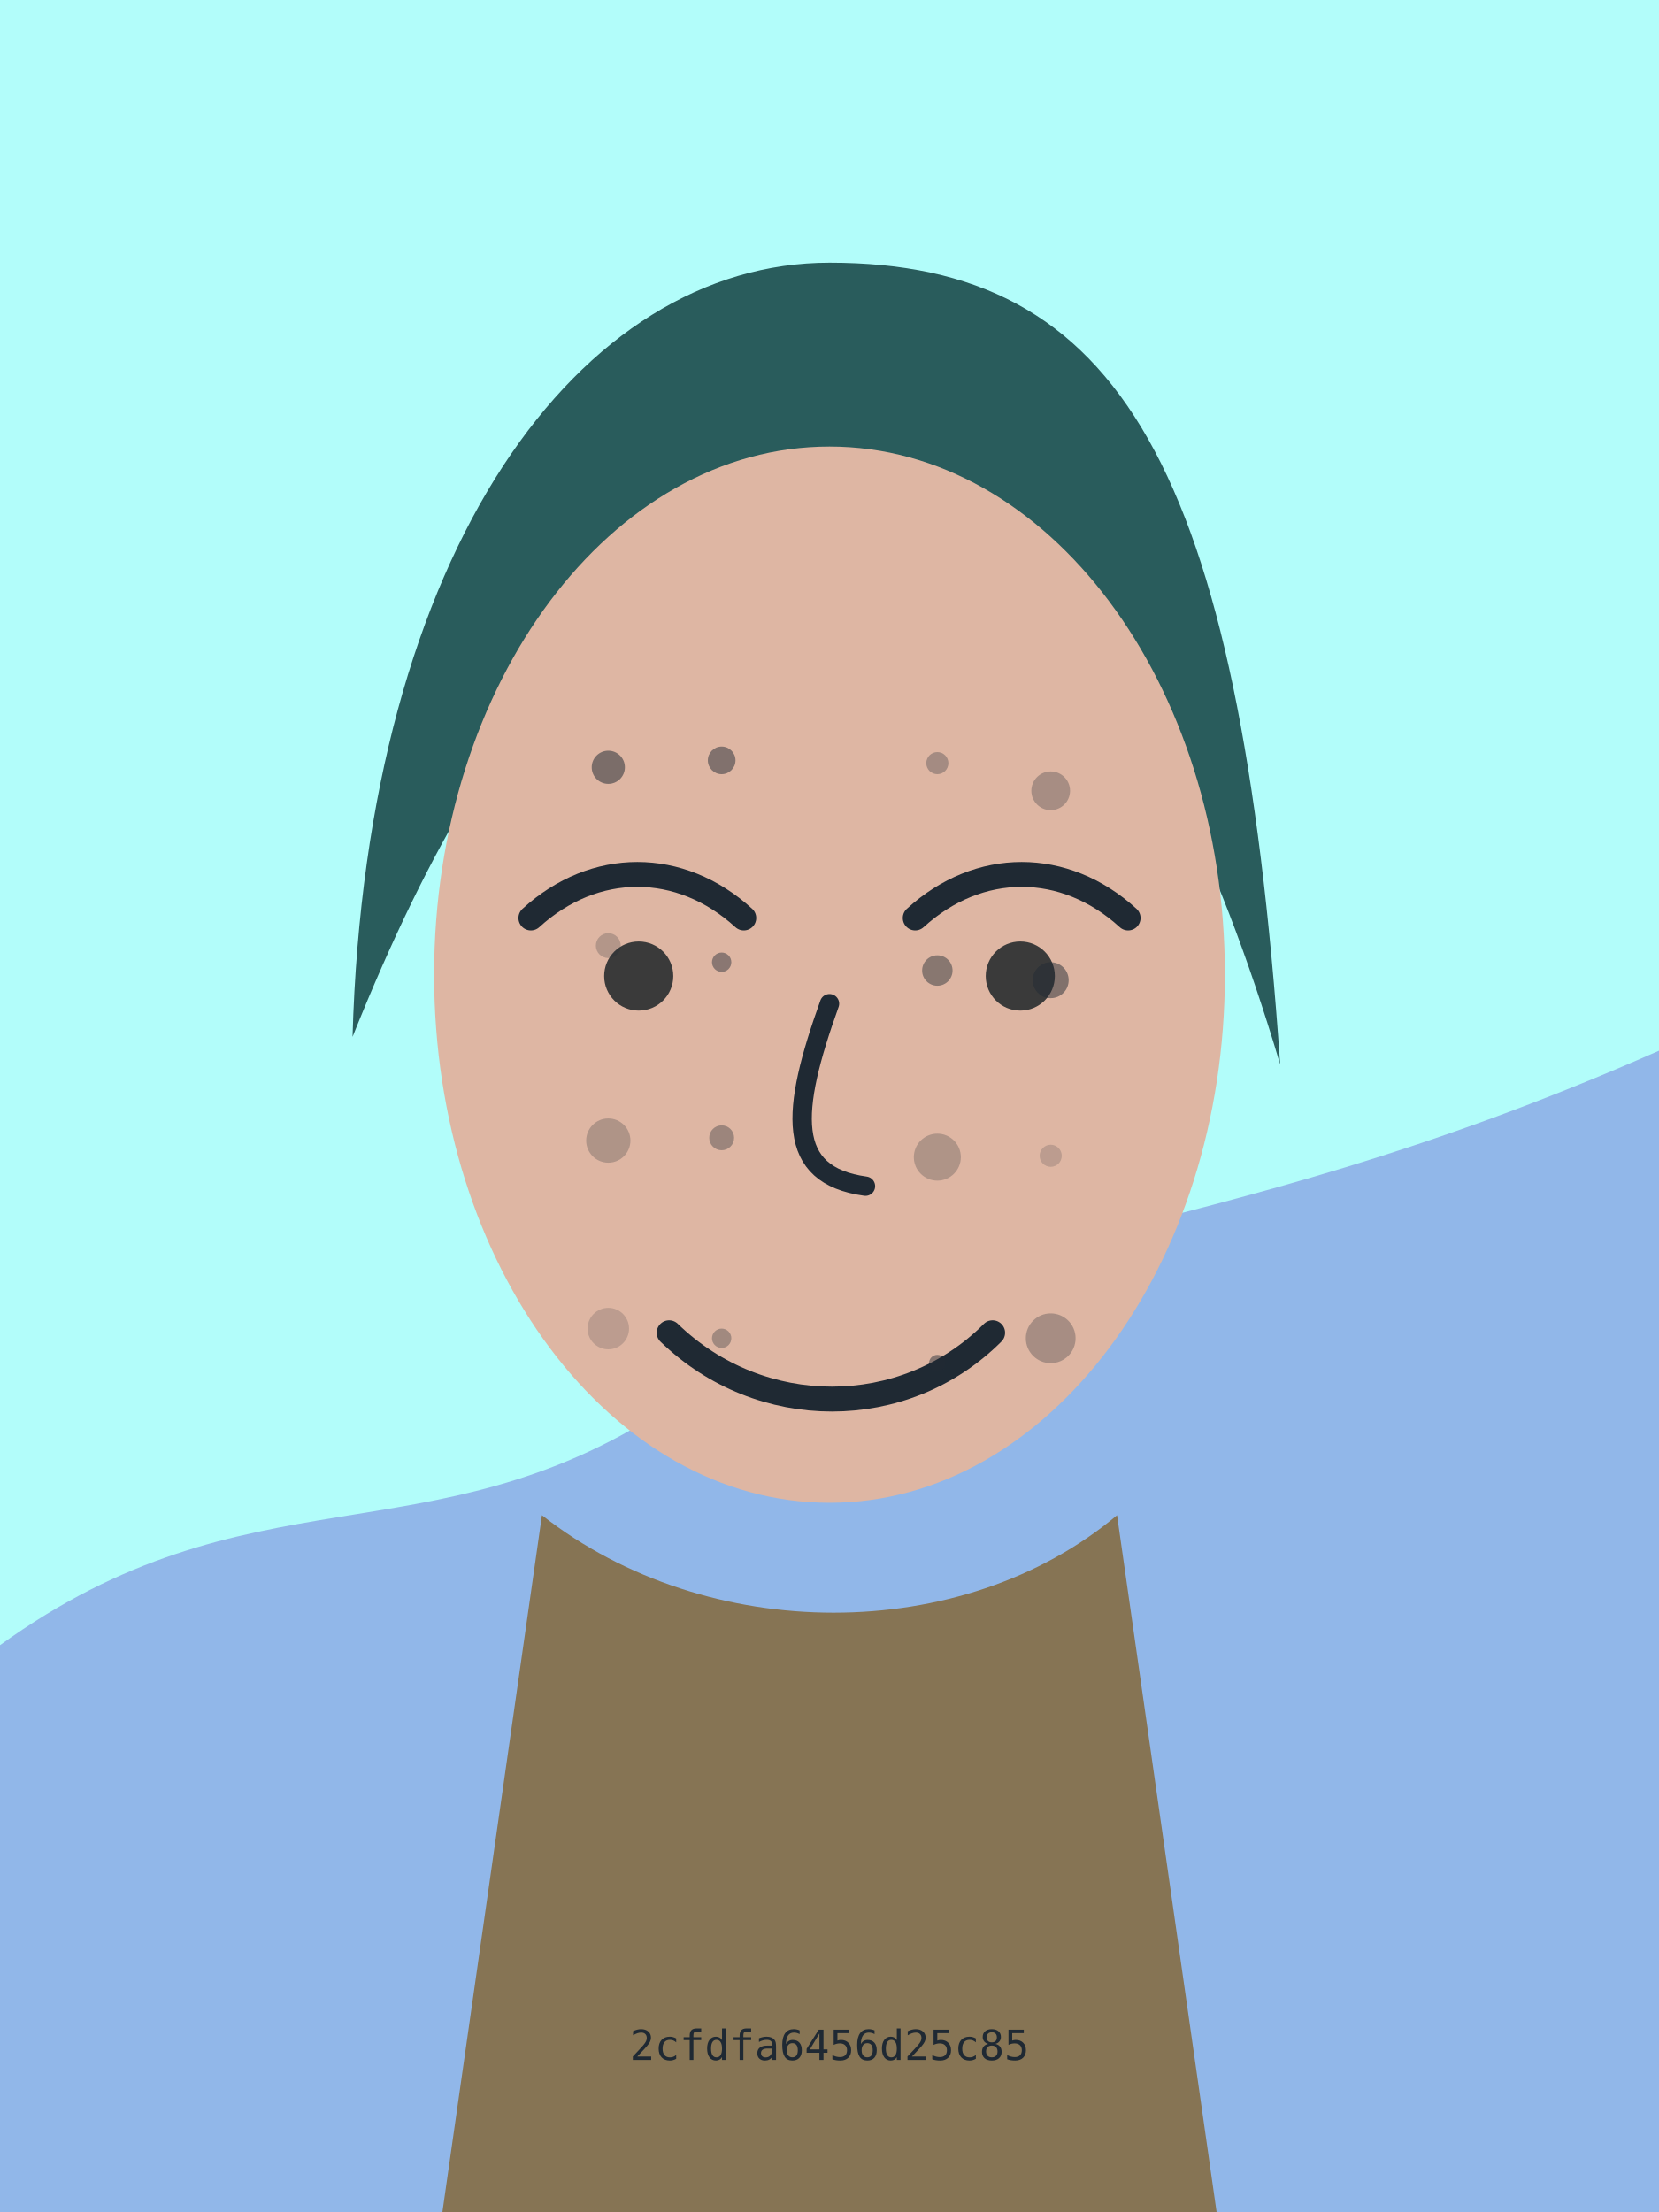
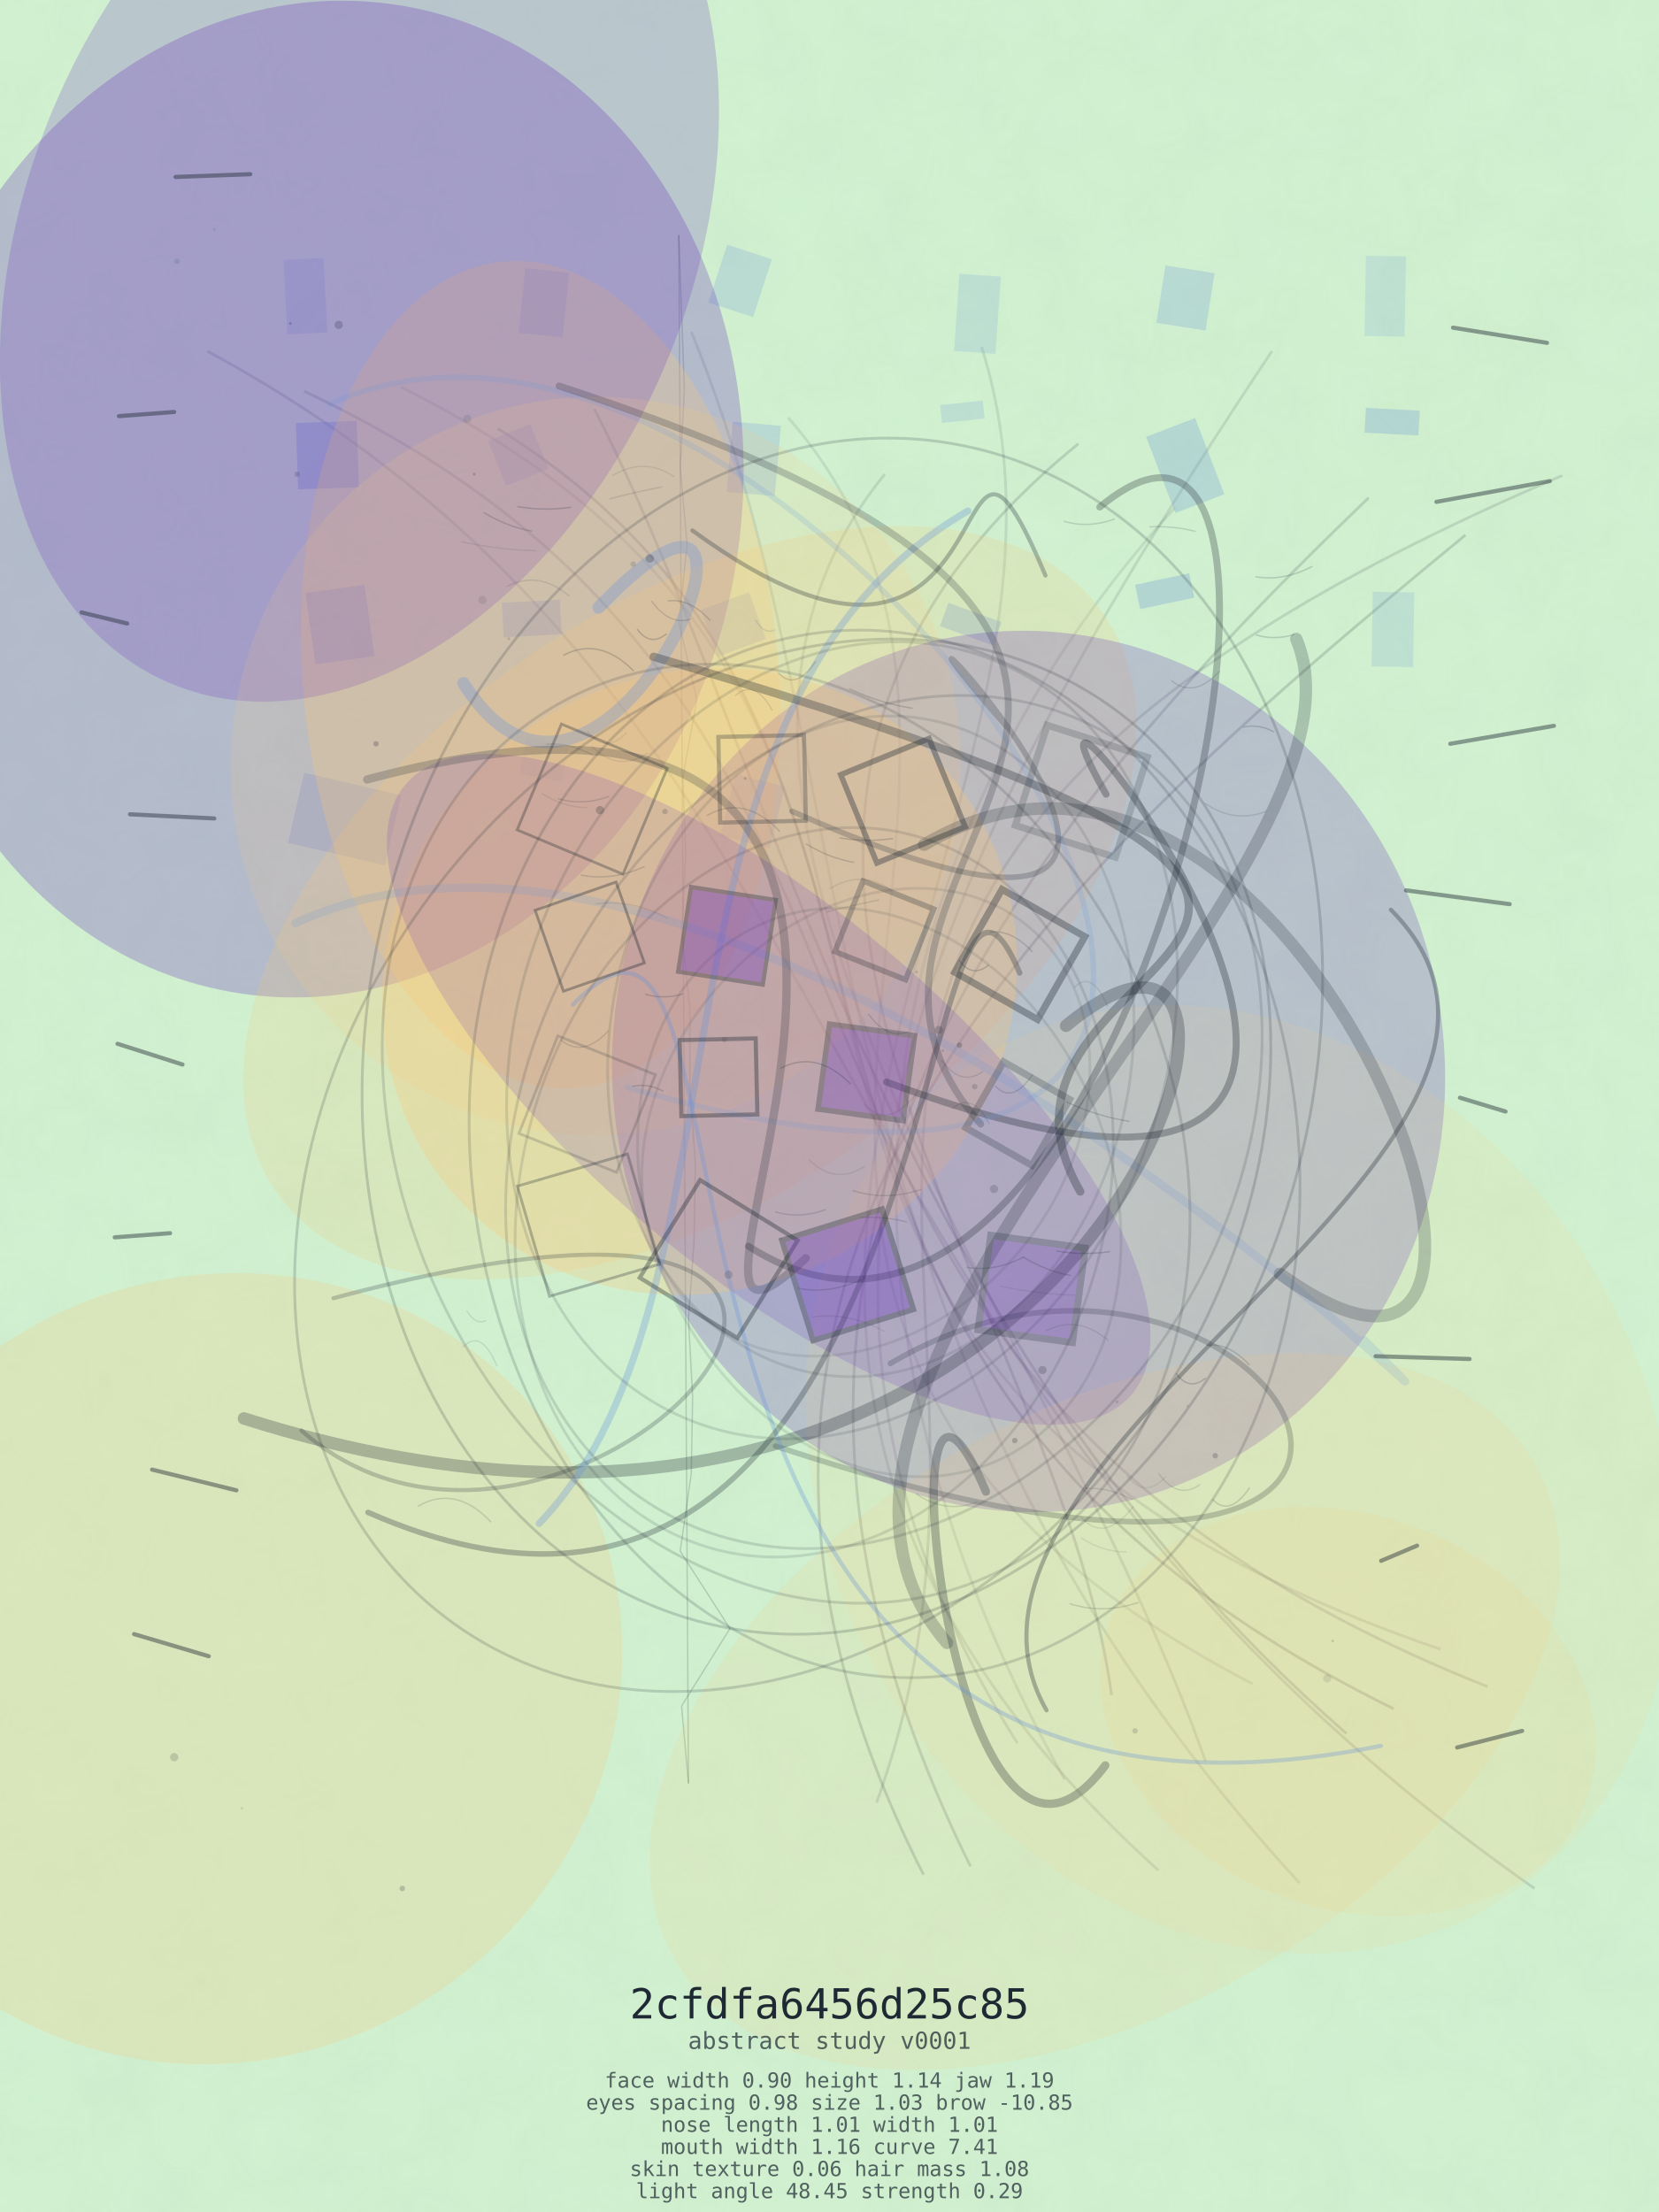
- <svg xmlns="http://www.w3.org/2000/svg" viewBox="0 0 1200 1600" role="img" aria-labelledby="title desc">
-   <rect width="1200" height="1600" fill="#b2fdfa" />
-   <path d="M0 1190 C180 1060 310 1130 480 1020 C690 880 860 910 1200 760 L1200 1600 L0 1600 Z" fill="#6456d2" opacity="0.42" />
-   <path d="M255 750 C265 396 420 190 600 190 C810 190 896 337 926 770 C830 448 716 388 600 396 C486 392 370 462 255 750 Z" fill="#295c5c" />
-   <ellipse cx="600" cy="705" rx="286" ry="382" fill="#deb6a3" />
-   <path d="M384 664 C430 622 492 622 538 664" fill="none" stroke="#1f2933" stroke-width="18" stroke-linecap="round" />
-   <path d="M662 664 C708 622 770 622 816 664" fill="none" stroke="#1f2933" stroke-width="18" stroke-linecap="round" />
-   <circle cx="462" cy="706" r="25" fill="#3a3a3a" />
-   <circle cx="738" cy="706" r="25" fill="#3a3a3a" />
-   <path d="M600 726 C572 804 568 850 626 858" fill="none" stroke="#1f2933" stroke-width="14" stroke-linecap="round" />
-   <path d="M484 964 C550 1028 654 1028 718 964" fill="none" stroke="#1f2933" stroke-width="18" stroke-linecap="round" />
-   <path d="M392 1096 C512 1190 696 1190 808 1096 L880 1600 L320 1600 Z" fill="#867454" />
-   <g opacity="0.82">
-     <circle cx="522" cy="550" r="10" fill="#1f2933" opacity="0.59" />
-     <circle cx="440" cy="555" r="12" fill="#1f2933" opacity="0.63" />
-     <circle cx="678" cy="552" r="8" fill="#1f2933" opacity="0.37" />
-     <circle cx="760" cy="572" r="14" fill="#1f2933" opacity="0.35" />
-     <circle cx="522" cy="696" r="7" fill="#1f2933" opacity="0.54" />
-     <circle cx="440" cy="684" r="9" fill="#1f2933" opacity="0.28" />
-     <circle cx="678" cy="702" r="11" fill="#1f2933" opacity="0.55" />
-     <circle cx="760" cy="709" r="13" fill="#1f2933" opacity="0.60" />
-     <circle cx="522" cy="823" r="9" fill="#1f2933" opacity="0.42" />
-     <circle cx="440" cy="825" r="16" fill="#1f2933" opacity="0.30" />
-     <circle cx="678" cy="837" r="17" fill="#1f2933" opacity="0.30" />
-     <circle cx="760" cy="836" r="8" fill="#1f2933" opacity="0.22" />
-     <circle cx="522" cy="968" r="7" fill="#1f2933" opacity="0.39" />
-     <circle cx="440" cy="961" r="15" fill="#1f2933" opacity="0.22" />
-     <circle cx="678" cy="986" r="6" fill="#1f2933" opacity="0.57" />
-     <circle cx="760" cy="968" r="18" fill="#1f2933" opacity="0.35" />
+ <svg xmlns="http://www.w3.org/2000/svg" viewBox="0 0 1200 1600" role="img" aria-labelledby="title desc" data-refinement-depth="7" data-art-mode="structural-abstract" data-memory-signature="010406020801100507030a0b0f0e090d0c022c0309" data-permutation="4-6-2-8-1-16-5-7-3-10-11-15-14-9-13-12">
+   <defs>
+     <filter id="paperGrain" x="-10%" y="-10%" width="120%" height="120%">
+       <feTurbulence type="fractalNoise" baseFrequency="0.018" numOctaves="3" seed="157" />
+       <feColorMatrix type="saturate" values="0" />
+       <feComponentTransfer>
+         <feFuncA type="table" tableValues="0 0.10" />
+       </feComponentTransfer>
+     </filter>
+   </defs>
+   <rect width="1200" height="1600" fill="#d0f1d0" />
+   <rect width="1200" height="1600" filter="url(#paperGrain)" opacity="0.55" />
+   <path data-layer="hash-rib" d="M150 254 C641 520 559 980 1110 1366" fill="none" stroke="#1f2933" stroke-width="2" opacity="0.14" />
+   <path data-layer="hash-rib" d="M220 283 C741 529 459 975 1076 1220" fill="none" stroke="#1f2933" stroke-width="2" opacity="0.15" />
+   <path data-layer="hash-rib" d="M290 280 C808 538 392 970 1042 1193" fill="none" stroke="#1f2933" stroke-width="2" opacity="0.12" />
+   <path data-layer="hash-rib" d="M360 310 C741 547 459 965 1008 1236" fill="none" stroke="#1f2933" stroke-width="2" opacity="0.18" />
+   <path data-layer="hash-rib" d="M430 296 C563 556 637 960 974 1254" fill="none" stroke="#1f2933" stroke-width="2" opacity="0.17" />
+   <path data-layer="hash-rib" d="M500 240 C634 565 566 955 940 1362" fill="none" stroke="#1f2933" stroke-width="2" opacity="0.11" />
+   <path data-layer="hash-rib" d="M570 302 C808 574 392 950 906 1218" fill="none" stroke="#1f2933" stroke-width="2" opacity="0.10" />
+   <path data-layer="hash-rib" d="M640 343 C444 583 756 945 872 1274" fill="none" stroke="#1f2933" stroke-width="2" opacity="0.12" />
+   <path data-layer="hash-rib" d="M710 251 C818 592 382 940 838 1353" fill="none" stroke="#1f2933" stroke-width="2" opacity="0.11" />
+   <path data-layer="hash-rib" d="M780 321 C435 601 765 935 804 1226" fill="none" stroke="#1f2933" stroke-width="2" opacity="0.16" />
+   <path data-layer="hash-rib" d="M850 367 C630 610 570 930 770 1287" fill="none" stroke="#1f2933" stroke-width="2" opacity="0.10" />
+   <path data-layer="hash-rib" d="M920 254 C677 619 523 925 736 1261" fill="none" stroke="#1f2933" stroke-width="2" opacity="0.12" />
+   <path data-layer="hash-rib" d="M990 360 C711 628 489 920 702 1350" fill="none" stroke="#1f2933" stroke-width="2" opacity="0.16" />
+   <path data-layer="hash-rib" d="M1060 387 C756 637 444 915 668 1356" fill="none" stroke="#1f2933" stroke-width="2" opacity="0.17" />
+   <path data-layer="hash-rib" d="M1130 344 C423 646 777 910 634 1304" fill="none" stroke="#1f2933" stroke-width="2" opacity="0.13" />
+   <rect data-layer="memory-byte" x="205" y="188" width="29" height="54" fill="#6a93da" opacity="0.17" transform="rotate(-3 205 188)" />
+   <rect data-layer="memory-byte" x="380" y="194" width="32" height="47" fill="#6a93da" opacity="0.20" transform="rotate(6 380 194)" />
+   <rect data-layer="memory-byte" x="526" y="177" width="34" height="44" fill="#6a93da" opacity="0.22" transform="rotate(18 526 177)" />
+   <rect data-layer="memory-byte" x="694" y="198" width="30" height="56" fill="#6a93da" opacity="0.18" transform="rotate(4 694 198)" />
+   <rect data-layer="memory-byte" x="843" y="192" width="36" height="42" fill="#6a93da" opacity="0.24" transform="rotate(9 843 192)" />
+   <rect data-layer="memory-byte" x="988" y="185" width="29" height="58" fill="#6a93da" opacity="0.17" transform="rotate(1 988 185)" />
+   <rect data-layer="memory-byte" x="214" y="306" width="44" height="48" fill="#6a93da" opacity="0.32" transform="rotate(-2 214 306)" />
+   <rect data-layer="memory-byte" x="353" y="319" width="33" height="35" fill="#6a93da" opacity="0.21" transform="rotate(-22 353 319)" />
+   <rect data-layer="memory-byte" x="530" y="305" width="35" height="51" fill="#6a93da" opacity="0.23" transform="rotate(5 530 305)" />
+   <rect data-layer="memory-byte" x="680" y="293" width="31" height="13" fill="#6a93da" opacity="0.19" transform="rotate(-6 680 293)" />
+   <rect data-layer="memory-byte" x="829" y="316" width="38" height="59" fill="#6a93da" opacity="0.26" transform="rotate(-21 829 316)" />
+   <rect data-layer="memory-byte" x="988" y="295" width="39" height="18" fill="#6a93da" opacity="0.27" transform="rotate(3 988 295)" />
+   <rect data-layer="memory-byte" x="221" y="429" width="43" height="52" fill="#6a93da" opacity="0.31" transform="rotate(-8 221 429)" />
+   <rect data-layer="memory-byte" x="363" y="436" width="42" height="25" fill="#6a93da" opacity="0.30" transform="rotate(-3 363 436)" />
+   <rect data-layer="memory-byte" x="507" y="441" width="37" height="36" fill="#6a93da" opacity="0.25" transform="rotate(-20 507 441)" />
+   <rect data-layer="memory-byte" x="686" y="436" width="41" height="18" fill="#6a93da" opacity="0.29" transform="rotate(20 686 436)" />
+   <rect data-layer="memory-byte" x="821" y="423" width="40" height="18" fill="#6a93da" opacity="0.28" transform="rotate(-12 821 423)" />
+   <rect data-layer="memory-byte" x="993" y="428" width="30" height="54" fill="#6a93da" opacity="0.18" transform="rotate(1 993 428)" />
+   <rect data-layer="memory-byte" x="220" y="559" width="72" height="52" fill="#6a93da" opacity="0.24" transform="rotate(13 220 559)" />
+   <rect data-layer="memory-byte" x="381" y="533" width="31" height="27" fill="#6a93da" opacity="0.19" transform="rotate(11 381 533)" />
+   <rect data-layer="memory-byte" x="532" y="560" width="37" height="46" fill="#6a93da" opacity="0.25" transform="rotate(14 532 560)" />
+   <path data-layer="memory-spine" d="M491 170 L493 226" fill="none" stroke="#1f2933" stroke-width="1" opacity="0.18" />
+   <path data-layer="memory-spine" d="M493 226 L495 282" fill="none" stroke="#1f2933" stroke-width="1" opacity="0.18" />
+   <path data-layer="memory-spine" d="M495 282 L492 338" fill="none" stroke="#1f2933" stroke-width="1" opacity="0.18" />
+   <path data-layer="memory-spine" d="M492 338 L497 394" fill="none" stroke="#1f2933" stroke-width="1" opacity="0.18" />
+   <path data-layer="memory-spine" d="M497 394 L491 450" fill="none" stroke="#1f2933" stroke-width="1" opacity="0.18" />
+   <path data-layer="memory-spine" d="M491 450 L504 506" fill="none" stroke="#1f2933" stroke-width="1" opacity="0.18" />
+   <path data-layer="memory-spine" d="M504 506 L494 562" fill="none" stroke="#1f2933" stroke-width="1" opacity="0.18" />
+   <path data-layer="memory-spine" d="M494 562 L496 618" fill="none" stroke="#1f2933" stroke-width="1" opacity="0.18" />
+   <path data-layer="memory-spine" d="M496 618 L493 674" fill="none" stroke="#1f2933" stroke-width="1" opacity="0.18" />
+   <path data-layer="memory-spine" d="M493 674 L499 730" fill="none" stroke="#1f2933" stroke-width="1" opacity="0.18" />
+   <path data-layer="memory-spine" d="M499 730 L499 786" fill="none" stroke="#1f2933" stroke-width="1" opacity="0.18" />
+   <path data-layer="memory-spine" d="M499 786 L503 842" fill="none" stroke="#1f2933" stroke-width="1" opacity="0.18" />
+   <path data-layer="memory-spine" d="M503 842 L502 898" fill="none" stroke="#1f2933" stroke-width="1" opacity="0.18" />
+   <path data-layer="memory-spine" d="M502 898 L498 954" fill="none" stroke="#1f2933" stroke-width="1" opacity="0.18" />
+   <path data-layer="memory-spine" d="M498 954 L501 1010" fill="none" stroke="#1f2933" stroke-width="1" opacity="0.18" />
+   <path data-layer="memory-spine" d="M501 1010 L500 1066" fill="none" stroke="#1f2933" stroke-width="1" opacity="0.18" />
+   <path data-layer="memory-spine" d="M500 1066 L492 1122" fill="none" stroke="#1f2933" stroke-width="1" opacity="0.18" />
+   <path data-layer="memory-spine" d="M492 1122 L528 1178" fill="none" stroke="#1f2933" stroke-width="1" opacity="0.18" />
+   <path data-layer="memory-spine" d="M528 1178 L493 1234" fill="none" stroke="#1f2933" stroke-width="1" opacity="0.18" />
+   <path data-layer="memory-spine" d="M493 1234 L498 1290" fill="none" stroke="#1f2933" stroke-width="1" opacity="0.18" />
+   <path data-layer="memory-spine" d="M498 1290 L491 170" fill="none" stroke="#1f2933" stroke-width="1" opacity="0.18" />
+   <ellipse data-layer="color-field" cx="230" cy="361" rx="306" ry="362" fill="#6730be" opacity="0.27" transform="rotate(10 230 361)" />
+   <ellipse data-layer="color-field" cx="391" cy="488" rx="172" ry="300" fill="#fcc572" opacity="0.26" transform="rotate(-5 391 488)" />
+   <ellipse data-layer="color-field" cx="499" cy="653" rx="365" ry="213" fill="#fcc572" opacity="0.19" transform="rotate(-35 499 653)" />
+   <ellipse data-layer="color-field" cx="744" cy="775" rx="301" ry="319" fill="#6730be" opacity="0.24" transform="rotate(-7 744 775)" />
+   <ellipse data-layer="color-field" cx="897" cy="1070" rx="297" ry="358" fill="#fcc572" opacity="0.11" transform="rotate(-31 897 1070)" />
+   <ellipse data-layer="color-field" cx="159" cy="1207" rx="295" ry="282" fill="#fcc572" opacity="0.22" transform="rotate(-34 159 1207)" />
+   <ellipse data-layer="color-field" cx="260" cy="171" rx="240" ry="351" fill="#6730be" opacity="0.22" transform="rotate(23 260 171)" />
+   <ellipse data-layer="color-field" cx="431" cy="554" rx="264" ry="267" fill="#fcc572" opacity="0.14" transform="rotate(5 431 554)" />
+   <ellipse data-layer="color-field" cx="506" cy="710" rx="235" ry="221" fill="#fcc572" opacity="0.27" transform="rotate(-39 506 710)" />
+   <ellipse data-layer="color-field" cx="556" cy="788" rx="343" ry="132" fill="#6730be" opacity="0.17" transform="rotate(40 556 788)" />
+   <ellipse data-layer="color-field" cx="799" cy="1238" rx="359" ry="216" fill="#fcc572" opacity="0.13" transform="rotate(-30 799 1238)" />
+   <ellipse data-layer="color-field" cx="975" cy="1238" rx="184" ry="142" fill="#fcc572" opacity="0.11" transform="rotate(21 975 1238)" />
+   <g transform="rotate(3.72 600 800)">
+     <path data-layer="gesture" d="M410 451 C562 271 432 672 316 512" fill="none" stroke="#6a93da" stroke-width="9" stroke-linecap="round" opacity="0.32" />
+     <path data-layer="gesture" d="M731 407 C641 227 726 551 474 391" fill="none" stroke="#1f2933" stroke-width="3" stroke-linecap="round" opacity="0.29" />
+     <path data-layer="gesture" d="M710 518 C531 338 996 749 559 589" fill="none" stroke="#1f2933" stroke-width="4" stroke-linecap="round" opacity="0.23" />
+     <path data-layer="gesture" d="M785 562 C666 382 1177 940 640 780" fill="none" stroke="#1f2933" stroke-width="5" stroke-linecap="round" opacity="0.32" />
+     <path data-layer="gesture" d="M206 693 C539 513 1177 1104 997 944" fill="none" stroke="#6a93da" stroke-width="6" stroke-linecap="round" opacity="0.18" />
+     <path data-layer="gesture" d="M767 731 C957 551 838 1213 192 1053" fill="none" stroke="#1f2933" stroke-width="9" stroke-linecap="round" opacity="0.28" />
+     <path data-layer="gesture" d="M251 962 C782 782 442 1219 234 1059" fill="none" stroke="#1f2933" stroke-width="3" stroke-linecap="round" opacity="0.23" />
+     <path data-layer="gesture" d="M656 983 C920 803 1190 1208 577 1048" fill="none" stroke="#1f2933" stroke-width="4" stroke-linecap="round" opacity="0.22" />
+     <path data-layer="gesture" d="M410 1115 C562 935 432 524 672 364" fill="none" stroke="#6a93da" stroke-width="5" stroke-linecap="round" opacity="0.32" />
+     <path data-layer="gesture" d="M731 1071 C641 891 726 1423 830 1263" fill="none" stroke="#1f2933" stroke-width="6" stroke-linecap="round" opacity="0.29" />
+     <path data-layer="gesture" d="M710 1182 C531 1002 996 601 915 441" fill="none" stroke="#1f2933" stroke-width="9" stroke-linecap="round" opacity="0.23" />
+     <path data-layer="gesture" d="M785 1226 C666 1046 1177 792 996 632" fill="none" stroke="#1f2933" stroke-width="3" stroke-linecap="round" opacity="0.32" />
+     <path data-layer="gesture" d="M206 317 C539 137 1177 956 453 796" fill="none" stroke="#6a93da" stroke-width="4" stroke-linecap="round" opacity="0.18" />
+     <path data-layer="gesture" d="M767 355 C957 175 838 1065 548 905" fill="none" stroke="#1f2933" stroke-width="5" stroke-linecap="round" opacity="0.28" />
+     <path data-layer="gesture" d="M251 586 C782 406 442 1071 590 911" fill="none" stroke="#1f2933" stroke-width="6" stroke-linecap="round" opacity="0.23" />
+     <path data-layer="gesture" d="M656 607 C920 427 1190 1060 933 900" fill="none" stroke="#1f2933" stroke-width="9" stroke-linecap="round" opacity="0.22" />
+     <path data-layer="gesture" d="M410 739 C562 559 432 1396 1028 1236" fill="none" stroke="#6a93da" stroke-width="3" stroke-linecap="round" opacity="0.32" />
+     <path data-layer="gesture" d="M731 695 C641 515 726 1275 286 1115" fill="none" stroke="#1f2933" stroke-width="4" stroke-linecap="round" opacity="0.29" />
+     <path data-layer="gesture" d="M710 806 C531 626 996 453 371 293" fill="none" stroke="#1f2933" stroke-width="5" stroke-linecap="round" opacity="0.23" />
+     <path data-layer="gesture" d="M785 850 C666 670 1177 644 452 484" fill="none" stroke="#1f2933" stroke-width="6" stroke-linecap="round" opacity="0.32" />
+     <ellipse data-layer="fold-aura" cx="627" cy="810" rx="145" ry="184" fill="none" stroke="#1f2933" stroke-width="2" opacity="0.10" transform="rotate(36 627 810)" />
+     <ellipse data-layer="fold-aura" cx="640" cy="860" rx="167" ry="212" fill="none" stroke="#1f2933" stroke-width="2" opacity="0.11" transform="rotate(-27 640 860)" />
+     <ellipse data-layer="fold-aura" cx="627" cy="755" rx="189" ry="240" fill="none" stroke="#1f2933" stroke-width="2" opacity="0.12" transform="rotate(5 627 755)" />
+     <ellipse data-layer="fold-aura" cx="593" cy="863" rx="211" ry="268" fill="none" stroke="#1f2933" stroke-width="2" opacity="0.13" transform="rotate(13 593 863)" />
+     <ellipse data-layer="fold-aura" cx="606" cy="752" rx="233" ry="296" fill="none" stroke="#1f2933" stroke-width="2" opacity="0.14" transform="rotate(18 606 752)" />
+     <ellipse data-layer="fold-aura" cx="640" cy="809" rx="255" ry="324" fill="none" stroke="#1f2933" stroke-width="2" opacity="0.15" transform="rotate(26 640 809)" />
+     <ellipse data-layer="fold-aura" cx="570" cy="822" rx="277" ry="352" fill="none" stroke="#1f2933" stroke-width="2" opacity="0.16" transform="rotate(-29 570 822)" />
+     <ellipse data-layer="fold-aura" cx="642" cy="832" rx="299" ry="380" fill="none" stroke="#1f2933" stroke-width="2" opacity="0.17" transform="rotate(-11 642 832)" />
+     <ellipse data-layer="fold-aura" cx="569" cy="845" rx="321" ry="408" fill="none" stroke="#1f2933" stroke-width="2" opacity="0.18" transform="rotate(32 569 845)" />
+     <ellipse data-layer="fold-aura" cx="606" cy="749" rx="343" ry="436" fill="none" stroke="#1f2933" stroke-width="2" opacity="0.19" transform="rotate(8 606 749)" />
+     <rect data-layer="fold-glyph" x="373" y="548" width="83" height="83" fill="none" stroke="#1f2933" stroke-width="2" opacity="0.32" transform="rotate(19 414 589)" />
+     <rect data-layer="fold-glyph" x="505" y="536" width="62" height="62" fill="none" stroke="#1f2933" stroke-width="3" opacity="0.28" transform="rotate(-5 536 567)" />
+     <rect data-layer="fold-glyph" x="604" y="542" width="69" height="69" fill="none" stroke="#1f2933" stroke-width="4" opacity="0.37" transform="rotate(-26 638 576)" />
+     <rect data-layer="fold-glyph" x="729" y="523" width="76" height="76" fill="none" stroke="#1f2933" stroke-width="5" opacity="0.19" transform="rotate(14 767 561)" />
+     <rect data-layer="fold-glyph" x="388" y="658" width="62" height="62" fill="none" stroke="#1f2933" stroke-width="2" opacity="0.35" transform="rotate(-23 419 689)" />
+     <rect data-layer="fold-glyph" x="487" y="651" width="62" height="62" fill="#6730be" stroke="#1f2933" stroke-width="3" opacity="0.33" transform="rotate(5 518 682)" />
+     <rect data-layer="fold-glyph" x="604" y="643" width="55" height="55" fill="none" stroke="#1f2933" stroke-width="4" opacity="0.27" transform="rotate(18 631 670)" />
+     <rect data-layer="fold-glyph" x="696" y="647" width="69" height="69" fill="none" stroke="#1f2933" stroke-width="5" opacity="0.35" transform="rotate(26 730 681)" />
+     <rect data-layer="fold-glyph" x="387" y="772" width="76" height="76" fill="none" stroke="#1f2933" stroke-width="2" opacity="0.18" transform="rotate(18 425 810)" />
+     <rect data-layer="fold-glyph" x="491" y="757" width="55" height="55" fill="none" stroke="#1f2933" stroke-width="3" opacity="0.37" transform="rotate(-5 518 784)" />
+     <rect data-layer="fold-glyph" x="594" y="743" width="62" height="62" fill="#6730be" stroke="#1f2933" stroke-width="4" opacity="0.29" transform="rotate(4 625 774)" />
+     <rect data-layer="fold-glyph" x="709" y="769" width="55" height="55" fill="none" stroke="#1f2933" stroke-width="5" opacity="0.24" transform="rotate(26 736 796)" />
+     <rect data-layer="fold-glyph" x="390" y="856" width="83" height="83" fill="none" stroke="#1f2933" stroke-width="2" opacity="0.29" transform="rotate(-20 431 897)" />
+     <rect data-layer="fold-glyph" x="486" y="874" width="83" height="83" fill="none" stroke="#1f2933" stroke-width="3" opacity="0.36" transform="rotate(28 527 915)" />
+     <rect data-layer="fold-glyph" x="583" y="883" width="76" height="76" fill="#6730be" stroke="#1f2933" stroke-width="4" opacity="0.33" transform="rotate(-21 621 921)" />
+     <rect data-layer="fold-glyph" x="720" y="888" width="69" height="69" fill="#6730be" stroke="#1f2933" stroke-width="5" opacity="0.24" transform="rotate(4 754 922)" />
+     <path data-layer="fine-drawing" d="M390 591 q18 4 36 -4" fill="none" stroke="#1f2933" stroke-width="1" stroke-linecap="round" opacity="0.16" />
+     <path data-layer="fine-drawing" d="M595 606 q19 2 38 -2" fill="none" stroke="#1f2933" stroke-width="1" stroke-linecap="round" opacity="0.21" />
+     <path data-layer="fine-drawing" d="M543 490 q13 12 26 -10" fill="none" stroke="#1f2933" stroke-width="1" stroke-linecap="round" opacity="0.17" />
+     <path data-layer="fine-drawing" d="M571 612 q17 9 35 11" fill="none" stroke="#1f2933" stroke-width="1" stroke-linecap="round" opacity="0.19" />
+     <path data-layer="fine-drawing" d="M687 689 q10 12 21 2" fill="none" stroke="#1f2933" stroke-width="1" stroke-linecap="round" opacity="0.21" />
+     <path data-layer="fine-drawing" d="M708 667 q15 -3 31 12" fill="none" stroke="#1f2933" stroke-width="1" stroke-linecap="round" opacity="0.18" />
+     <path data-layer="fine-drawing" d="M767 952 q22 -13 45 4" fill="none" stroke="#1f2933" stroke-width="1" stroke-linecap="round" opacity="0.12" />
+     <path data-layer="fine-drawing" d="M707 910 q20 2 40 -10" fill="none" stroke="#1f2933" stroke-width="1" stroke-linecap="round" opacity="0.18" />
+     <path data-layer="fine-drawing" d="M681 1076 q22 13 44 3" fill="none" stroke="#1f2933" stroke-width="1" stroke-linecap="round" opacity="0.14" />
+     <path data-layer="fine-drawing" d="M832 1053 q14 16 28 -1" fill="none" stroke="#1f2933" stroke-width="1" stroke-linecap="round" opacity="0.08" />
+     <path data-layer="fine-drawing" d="M348 965 q7 10 14 6" fill="none" stroke="#1f2933" stroke-width="1" stroke-linecap="round" opacity="0.11" />
+     <path data-layer="fine-drawing" d="M414 355 q22 -15 44 -2" fill="none" stroke="#1f2933" stroke-width="1" stroke-linecap="round" opacity="0.10" />
+     <path data-layer="fine-drawing" d="M413 372 q18 -6 37 -11" fill="none" stroke="#1f2933" stroke-width="1" stroke-linecap="round" opacity="0.13" />
+     <path data-layer="fine-drawing" d="M881 507 q11 -3 22 2" fill="none" stroke="#1f2933" stroke-width="1" stroke-linecap="round" opacity="0.19" />
+     <path data-layer="fine-drawing" d="M387 487 q25 -15 51 8" fill="none" stroke="#1f2933" stroke-width="1" stroke-linecap="round" opacity="0.21" />
+     <path data-layer="fine-drawing" d="M448 444 q14 17 29 11" fill="none" stroke="#1f2933" stroke-width="1" stroke-linecap="round" opacity="0.16" />
+     <path data-layer="fine-drawing" d="M410 645 q22 3 45 -9" fill="none" stroke="#1f2933" stroke-width="1" stroke-linecap="round" opacity="0.17" />
+     <path data-layer="fine-drawing" d="M679 762 q15 18 30 6" fill="none" stroke="#1f2933" stroke-width="1" stroke-linecap="round" opacity="0.13" />
+     <path data-layer="fine-drawing" d="M621 860 q24 6 49 -4" fill="none" stroke="#1f2933" stroke-width="1" stroke-linecap="round" opacity="0.16" />
+     <path data-layer="fine-drawing" d="M771 703 q12 -14 25 12" fill="none" stroke="#1f2933" stroke-width="1" stroke-linecap="round" opacity="0.11" />
+     <path data-layer="fine-drawing" d="M732 922 q27 4 54 3" fill="none" stroke="#1f2933" stroke-width="1" stroke-linecap="round" opacity="0.09" />
+     <path data-layer="fine-drawing" d="M628 879 q16 -2 33 1" fill="none" stroke="#1f2933" stroke-width="1" stroke-linecap="round" opacity="0.16" />
+     <path data-layer="fine-drawing" d="M802 1100 q16 9 33 8" fill="none" stroke="#1f2933" stroke-width="1" stroke-linecap="round" opacity="0.09" />
+     <path data-layer="fine-drawing" d="M803 1064 q17 -2 34 6" fill="none" stroke="#1f2933" stroke-width="1" stroke-linecap="round" opacity="0.13" />
+     <path data-layer="fine-drawing" d="M322 1108 q26 -17 53 8" fill="none" stroke="#1f2933" stroke-width="1" stroke-linecap="round" opacity="0.16" />
+     <path data-layer="fine-drawing" d="M886 440 q13 3 27 -2" fill="none" stroke="#1f2933" stroke-width="1" stroke-linecap="round" opacity="0.18" />
+     <path data-layer="fine-drawing" d="M827 477 q17 12 34 -9" fill="none" stroke="#1f2933" stroke-width="1" stroke-linecap="round" opacity="0.15" />
+     <path data-layer="fine-drawing" d="M412 552 q20 17 40 2" fill="none" stroke="#1f2933" stroke-width="1" stroke-linecap="round" opacity="0.10" />
+     <path data-layer="fine-drawing" d="M513 508 q13 -13 27 9" fill="none" stroke="#1f2933" stroke-width="1" stroke-linecap="round" opacity="0.12" />
+     <path data-layer="fine-drawing" d="M595 498 q23 9 46 11" fill="none" stroke="#1f2933" stroke-width="1" stroke-linecap="round" opacity="0.19" />
+     <path data-layer="fine-drawing" d="M422 665 q26 -5 52 7" fill="none" stroke="#1f2933" stroke-width="1" stroke-linecap="round" opacity="0.10" />
+     <path data-layer="fine-drawing" d="M625 797 q18 18 37 -10" fill="none" stroke="#1f2933" stroke-width="1" stroke-linecap="round" opacity="0.10" />
+     <path data-layer="fine-drawing" d="M566 879 q18 4 36 -4" fill="none" stroke="#1f2933" stroke-width="1" stroke-linecap="round" opacity="0.16" />
+     <path data-layer="fine-drawing" d="M771 894 q19 2 38 -2" fill="none" stroke="#1f2933" stroke-width="1" stroke-linecap="round" opacity="0.21" />
+     <path data-layer="fine-drawing" d="M719 778 q13 12 26 -10" fill="none" stroke="#1f2933" stroke-width="1" stroke-linecap="round" opacity="0.17" />
+     <path data-layer="fine-drawing" d="M747 900 q17 9 35 11" fill="none" stroke="#1f2933" stroke-width="1" stroke-linecap="round" opacity="0.19" />
+     <path data-layer="fine-drawing" d="M863 977 q10 12 21 2" fill="none" stroke="#1f2933" stroke-width="1" stroke-linecap="round" opacity="0.21" />
+     <path data-layer="fine-drawing" d="M884 955 q15 -3 31 12" fill="none" stroke="#1f2933" stroke-width="1" stroke-linecap="round" opacity="0.18" />
+     <path data-layer="fine-drawing" d="M343 440 q22 -13 45 4" fill="none" stroke="#1f2933" stroke-width="1" stroke-linecap="round" opacity="0.12" />
+     <path data-layer="fine-drawing" d="M883 398 q20 2 40 -10" fill="none" stroke="#1f2933" stroke-width="1" stroke-linecap="round" opacity="0.18" />
+     <path data-layer="fine-drawing" d="M857 564 q22 13 44 3" fill="none" stroke="#1f2933" stroke-width="1" stroke-linecap="round" opacity="0.14" />
+     <path data-layer="fine-drawing" d="M408 541 q14 16 28 -1" fill="none" stroke="#1f2933" stroke-width="1" stroke-linecap="round" opacity="0.08" />
+     <path data-layer="fine-drawing" d="M524 453 q7 10 14 6" fill="none" stroke="#1f2933" stroke-width="1" stroke-linecap="round" opacity="0.11" />
+     <path data-layer="fine-drawing" d="M590 643 q22 -15 44 -2" fill="none" stroke="#1f2933" stroke-width="1" stroke-linecap="round" opacity="0.10" />
+     <path data-layer="fine-drawing" d="M589 660 q18 -6 37 -11" fill="none" stroke="#1f2933" stroke-width="1" stroke-linecap="round" opacity="0.13" />
+     <path data-layer="fine-drawing" d="M457 795 q11 -3 22 2" fill="none" stroke="#1f2933" stroke-width="1" stroke-linecap="round" opacity="0.19" />
+     <path data-layer="fine-drawing" d="M563 775 q25 -15 51 8" fill="none" stroke="#1f2933" stroke-width="1" stroke-linecap="round" opacity="0.21" />
+     <path data-layer="fine-drawing" d="M624 732 q14 17 29 11" fill="none" stroke="#1f2933" stroke-width="1" stroke-linecap="round" opacity="0.16" />
+     <path data-layer="fine-drawing" d="M586 933 q22 3 45 -9" fill="none" stroke="#1f2933" stroke-width="1" stroke-linecap="round" opacity="0.17" />
+     <path data-layer="fine-drawing" d="M855 1050 q15 18 30 6" fill="none" stroke="#1f2933" stroke-width="1" stroke-linecap="round" opacity="0.13" />
+     <path data-layer="fine-drawing" d="M797 1148 q24 6 49 -4" fill="none" stroke="#1f2933" stroke-width="1" stroke-linecap="round" opacity="0.16" />
+     <path data-layer="fine-drawing" d="M347 991 q12 -14 25 12" fill="none" stroke="#1f2933" stroke-width="1" stroke-linecap="round" opacity="0.11" />
+     <path data-layer="fine-drawing" d="M308 410 q27 4 54 3" fill="none" stroke="#1f2933" stroke-width="1" stroke-linecap="round" opacity="0.09" />
+     <path data-layer="fine-drawing" d="M804 367 q16 -2 33 1" fill="none" stroke="#1f2933" stroke-width="1" stroke-linecap="round" opacity="0.16" />
+     <path data-layer="fine-drawing" d="M378 588 q16 9 33 8" fill="none" stroke="#1f2933" stroke-width="1" stroke-linecap="round" opacity="0.09" />
+     <path data-layer="fine-drawing" d="M379 552 q17 -2 34 6" fill="none" stroke="#1f2933" stroke-width="1" stroke-linecap="round" opacity="0.13" />
+     <path data-layer="fine-drawing" d="M498 596 q26 -17 53 8" fill="none" stroke="#1f2933" stroke-width="1" stroke-linecap="round" opacity="0.16" />
+     <path data-layer="fine-drawing" d="M462 728 q13 3 27 -2" fill="none" stroke="#1f2933" stroke-width="1" stroke-linecap="round" opacity="0.18" />
+     <path data-layer="fine-drawing" d="M403 765 q17 12 34 -9" fill="none" stroke="#1f2933" stroke-width="1" stroke-linecap="round" opacity="0.15" />
+     <path data-layer="fine-drawing" d="M588 840 q20 17 40 2" fill="none" stroke="#1f2933" stroke-width="1" stroke-linecap="round" opacity="0.10" />
+     <path data-layer="fine-drawing" d="M689 796 q13 -13 27 9" fill="none" stroke="#1f2933" stroke-width="1" stroke-linecap="round" opacity="0.12" />
+     <path data-layer="fine-drawing" d="M771 786 q23 9 46 11" fill="none" stroke="#1f2933" stroke-width="1" stroke-linecap="round" opacity="0.19" />
+     <path data-layer="fine-drawing" d="M598 953 q26 -5 52 7" fill="none" stroke="#1f2933" stroke-width="1" stroke-linecap="round" opacity="0.10" />
+     <path data-layer="fine-drawing" d="M801 1085 q18 18 37 -10" fill="none" stroke="#1f2933" stroke-width="1" stroke-linecap="round" opacity="0.10" />
+     <path data-layer="fine-drawing" d="M742 367 q18 4 36 -4" fill="none" stroke="#1f2933" stroke-width="1" stroke-linecap="round" opacity="0.16" />
+     <path data-layer="fine-drawing" d="M347 382 q19 2 38 -2" fill="none" stroke="#1f2933" stroke-width="1" stroke-linecap="round" opacity="0.21" />
+     <path data-layer="fine-drawing" d="M895 1066 q13 12 26 -10" fill="none" stroke="#1f2933" stroke-width="1" stroke-linecap="round" opacity="0.17" />
+     <path data-layer="fine-drawing" d="M323 388 q17 9 35 11" fill="none" stroke="#1f2933" stroke-width="1" stroke-linecap="round" opacity="0.19" />
+     <path data-layer="fine-drawing" d="M439 465 q10 12 21 2" fill="none" stroke="#1f2933" stroke-width="1" stroke-linecap="round" opacity="0.21" />
+     <path data-layer="fine-drawing" d="M460 443 q15 -3 31 12" fill="none" stroke="#1f2933" stroke-width="1" stroke-linecap="round" opacity="0.18" />
  </g>
-   <text x="600" y="1490" text-anchor="middle" font-family="ui-monospace, SFMono-Regular, Menlo, monospace" font-size="30" fill="#1f2933">2cfdfa6456d25c85</text>
+   <path data-layer="fold-notation" d="M127 128 l54 -2" fill="none" stroke="#1f2933" stroke-width="3" stroke-linecap="round" opacity="0.44" />
+   <path data-layer="fold-notation" d="M1051 237 l68 11" fill="none" stroke="#1f2933" stroke-width="3" stroke-linecap="round" opacity="0.44" />
+   <path data-layer="fold-notation" d="M86 301 l40 -3" fill="none" stroke="#1f2933" stroke-width="3" stroke-linecap="round" opacity="0.44" />
+   <path data-layer="fold-notation" d="M1039 363 l82 -15" fill="none" stroke="#1f2933" stroke-width="3" stroke-linecap="round" opacity="0.44" />
+   <path data-layer="fold-notation" d="M59 443 l33 8" fill="none" stroke="#1f2933" stroke-width="3" stroke-linecap="round" opacity="0.44" />
+   <path data-layer="fold-notation" d="M1049 538 l75 -13" fill="none" stroke="#1f2933" stroke-width="3" stroke-linecap="round" opacity="0.44" />
+   <path data-layer="fold-notation" d="M94 589 l61 3" fill="none" stroke="#1f2933" stroke-width="3" stroke-linecap="round" opacity="0.44" />
+   <path data-layer="fold-notation" d="M1017 644 l75 10" fill="none" stroke="#1f2933" stroke-width="3" stroke-linecap="round" opacity="0.44" />
+   <path data-layer="fold-notation" d="M85 755 l47 15" fill="none" stroke="#1f2933" stroke-width="3" stroke-linecap="round" opacity="0.44" />
+   <path data-layer="fold-notation" d="M1056 794 l33 10" fill="none" stroke="#1f2933" stroke-width="3" stroke-linecap="round" opacity="0.44" />
+   <path data-layer="fold-notation" d="M83 895 l40 -3" fill="none" stroke="#1f2933" stroke-width="3" stroke-linecap="round" opacity="0.44" />
+   <path data-layer="fold-notation" d="M995 981 l68 2" fill="none" stroke="#1f2933" stroke-width="3" stroke-linecap="round" opacity="0.44" />
+   <path data-layer="fold-notation" d="M110 1063 l61 15" fill="none" stroke="#1f2933" stroke-width="3" stroke-linecap="round" opacity="0.44" />
+   <path data-layer="fold-notation" d="M999 1129 l26 -11" fill="none" stroke="#1f2933" stroke-width="3" stroke-linecap="round" opacity="0.44" />
+   <path data-layer="fold-notation" d="M97 1182 l54 16" fill="none" stroke="#1f2933" stroke-width="3" stroke-linecap="round" opacity="0.44" />
+   <path data-layer="fold-notation" d="M1054 1264 l47 -12" fill="none" stroke="#1f2933" stroke-width="3" stroke-linecap="round" opacity="0.44" />
+   <circle data-layer="field-dust" cx="210" cy="234" r="1" fill="#1f2933" opacity="0.24" />
+   <circle data-layer="field-dust" cx="458" cy="408" r="2" fill="#1f2933" opacity="0.15" />
+   <circle data-layer="field-dust" cx="470" cy="404" r="3" fill="#1f2933" opacity="0.25" />
+   <circle data-layer="field-dust" cx="663" cy="703" r="1" fill="#1f2933" opacity="0.17" />
+   <circle data-layer="field-dust" cx="705" cy="786" r="2" fill="#1f2933" opacity="0.17" />
+   <circle data-layer="field-dust" cx="719" cy="860" r="3" fill="#1f2933" opacity="0.19" />
+   <circle data-layer="field-dust" cx="859" cy="1017" r="1" fill="#1f2933" opacity="0.11" />
+   <circle data-layer="field-dust" cx="821" cy="1252" r="2" fill="#1f2933" opacity="0.16" />
+   <circle data-layer="field-dust" cx="126" cy="1271" r="3" fill="#1f2933" opacity="0.17" />
+   <circle data-layer="field-dust" cx="175" cy="1308" r="1" fill="#1f2933" opacity="0.11" />
+   <circle data-layer="field-dust" cx="215" cy="343" r="2" fill="#1f2933" opacity="0.18" />
+   <circle data-layer="field-dust" cx="338" cy="303" r="3" fill="#1f2933" opacity="0.11" />
+   <circle data-layer="field-dust" cx="539" cy="563" r="1" fill="#1f2933" opacity="0.20" />
+   <circle data-layer="field-dust" cx="524" cy="752" r="2" fill="#1f2933" opacity="0.13" />
+   <circle data-layer="field-dust" cx="527" cy="922" r="3" fill="#1f2933" opacity="0.18" />
+   <circle data-layer="field-dust" cx="808" cy="1014" r="1" fill="#1f2933" opacity="0.15" />
+   <circle data-layer="field-dust" cx="734" cy="1042" r="2" fill="#1f2933" opacity="0.24" />
+   <circle data-layer="field-dust" cx="960" cy="1214" r="3" fill="#1f2933" opacity="0.10" />
+   <circle data-layer="field-dust" cx="155" cy="166" r="1" fill="#1f2933" opacity="0.11" />
+   <circle data-layer="field-dust" cx="291" cy="1366" r="2" fill="#1f2933" opacity="0.22" />
+   <circle data-layer="field-dust" cx="349" cy="434" r="3" fill="#1f2933" opacity="0.10" />
+   <circle data-layer="field-dust" cx="343" cy="343" r="1" fill="#1f2933" opacity="0.20" />
+   <circle data-layer="field-dust" cx="481" cy="587" r="2" fill="#1f2933" opacity="0.19" />
+   <circle data-layer="field-dust" cx="679" cy="745" r="3" fill="#1f2933" opacity="0.20" />
+   <circle data-layer="field-dust" cx="565" cy="896" r="1" fill="#1f2933" opacity="0.11" />
+   <circle data-layer="field-dust" cx="879" cy="1053" r="2" fill="#1f2933" opacity="0.22" />
+   <circle data-layer="field-dust" cx="754" cy="991" r="3" fill="#1f2933" opacity="0.22" />
+   <circle data-layer="field-dust" cx="964" cy="1187" r="1" fill="#1f2933" opacity="0.15" />
+   <circle data-layer="field-dust" cx="128" cy="189" r="2" fill="#1f2933" opacity="0.12" />
+   <circle data-layer="field-dust" cx="245" cy="235" r="3" fill="#1f2933" opacity="0.23" />
+   <circle data-layer="field-dust" cx="368" cy="462" r="1" fill="#1f2933" opacity="0.16" />
+   <circle data-layer="field-dust" cx="272" cy="538" r="2" fill="#1f2933" opacity="0.24" />
+   <circle data-layer="field-dust" cx="434" cy="586" r="3" fill="#1f2933" opacity="0.24" />
+   <circle data-layer="field-dust" cx="682" cy="760" r="1" fill="#1f2933" opacity="0.15" />
+   <circle data-layer="field-dust" cx="694" cy="756" r="2" fill="#1f2933" opacity="0.25" />
+   <g font-family="ui-monospace, SFMono-Regular, Menlo, monospace" fill="#1f2933">
+     <text x="600" y="1460" text-anchor="middle" font-size="30">2cfdfa6456d25c85</text>
+     <text x="600" y="1482" text-anchor="middle" font-size="17" opacity="0.72">abstract study v0001</text>
+     <text x="600" y="1510" text-anchor="middle" font-size="15" opacity="0.72">face width 0.90 height 1.14 jaw 1.19</text>
+     <text x="600" y="1526" text-anchor="middle" font-size="15" opacity="0.72">eyes spacing 0.98 size 1.03 brow -10.85</text>
+     <text x="600" y="1542" text-anchor="middle" font-size="15" opacity="0.72">nose length 1.01 width 1.01</text>
+     <text x="600" y="1558" text-anchor="middle" font-size="15" opacity="0.72">mouth width 1.16 curve 7.41</text>
+     <text x="600" y="1574" text-anchor="middle" font-size="15" opacity="0.72">skin texture 0.06 hair mass 1.08</text>
+     <text x="600" y="1590" text-anchor="middle" font-size="15" opacity="0.72">light angle 48.45 strength 0.29</text>
+   </g>
</svg>
